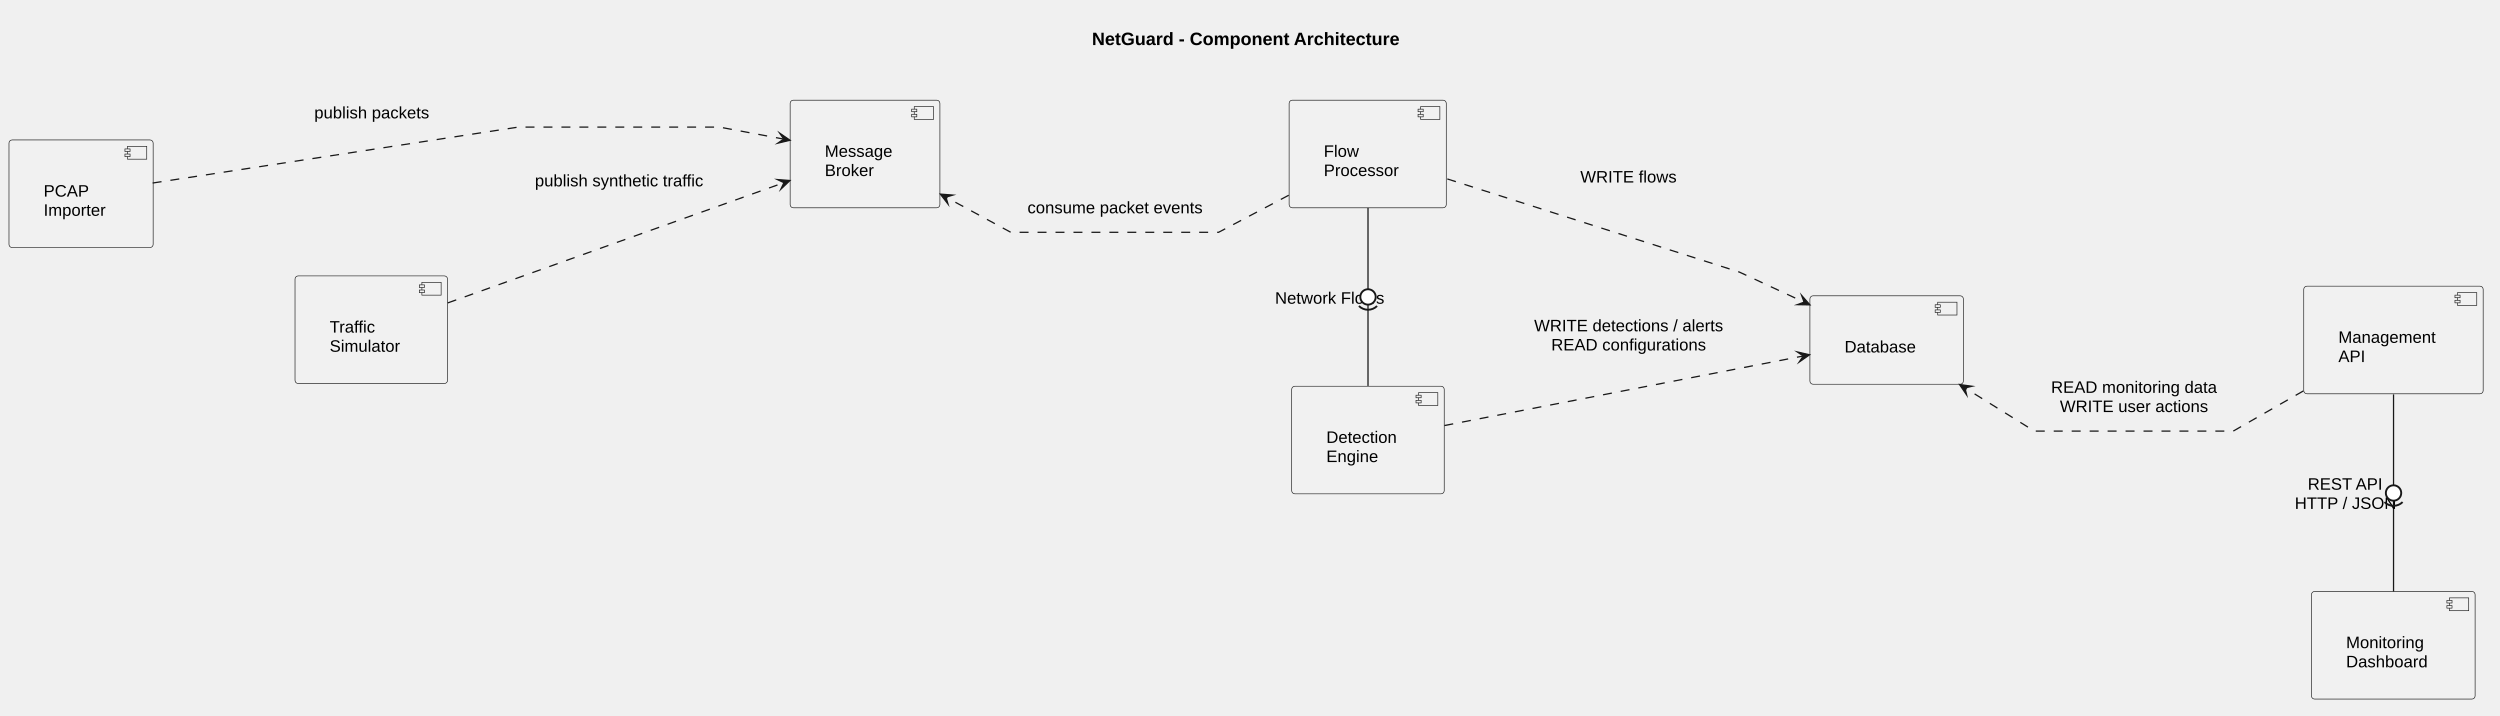
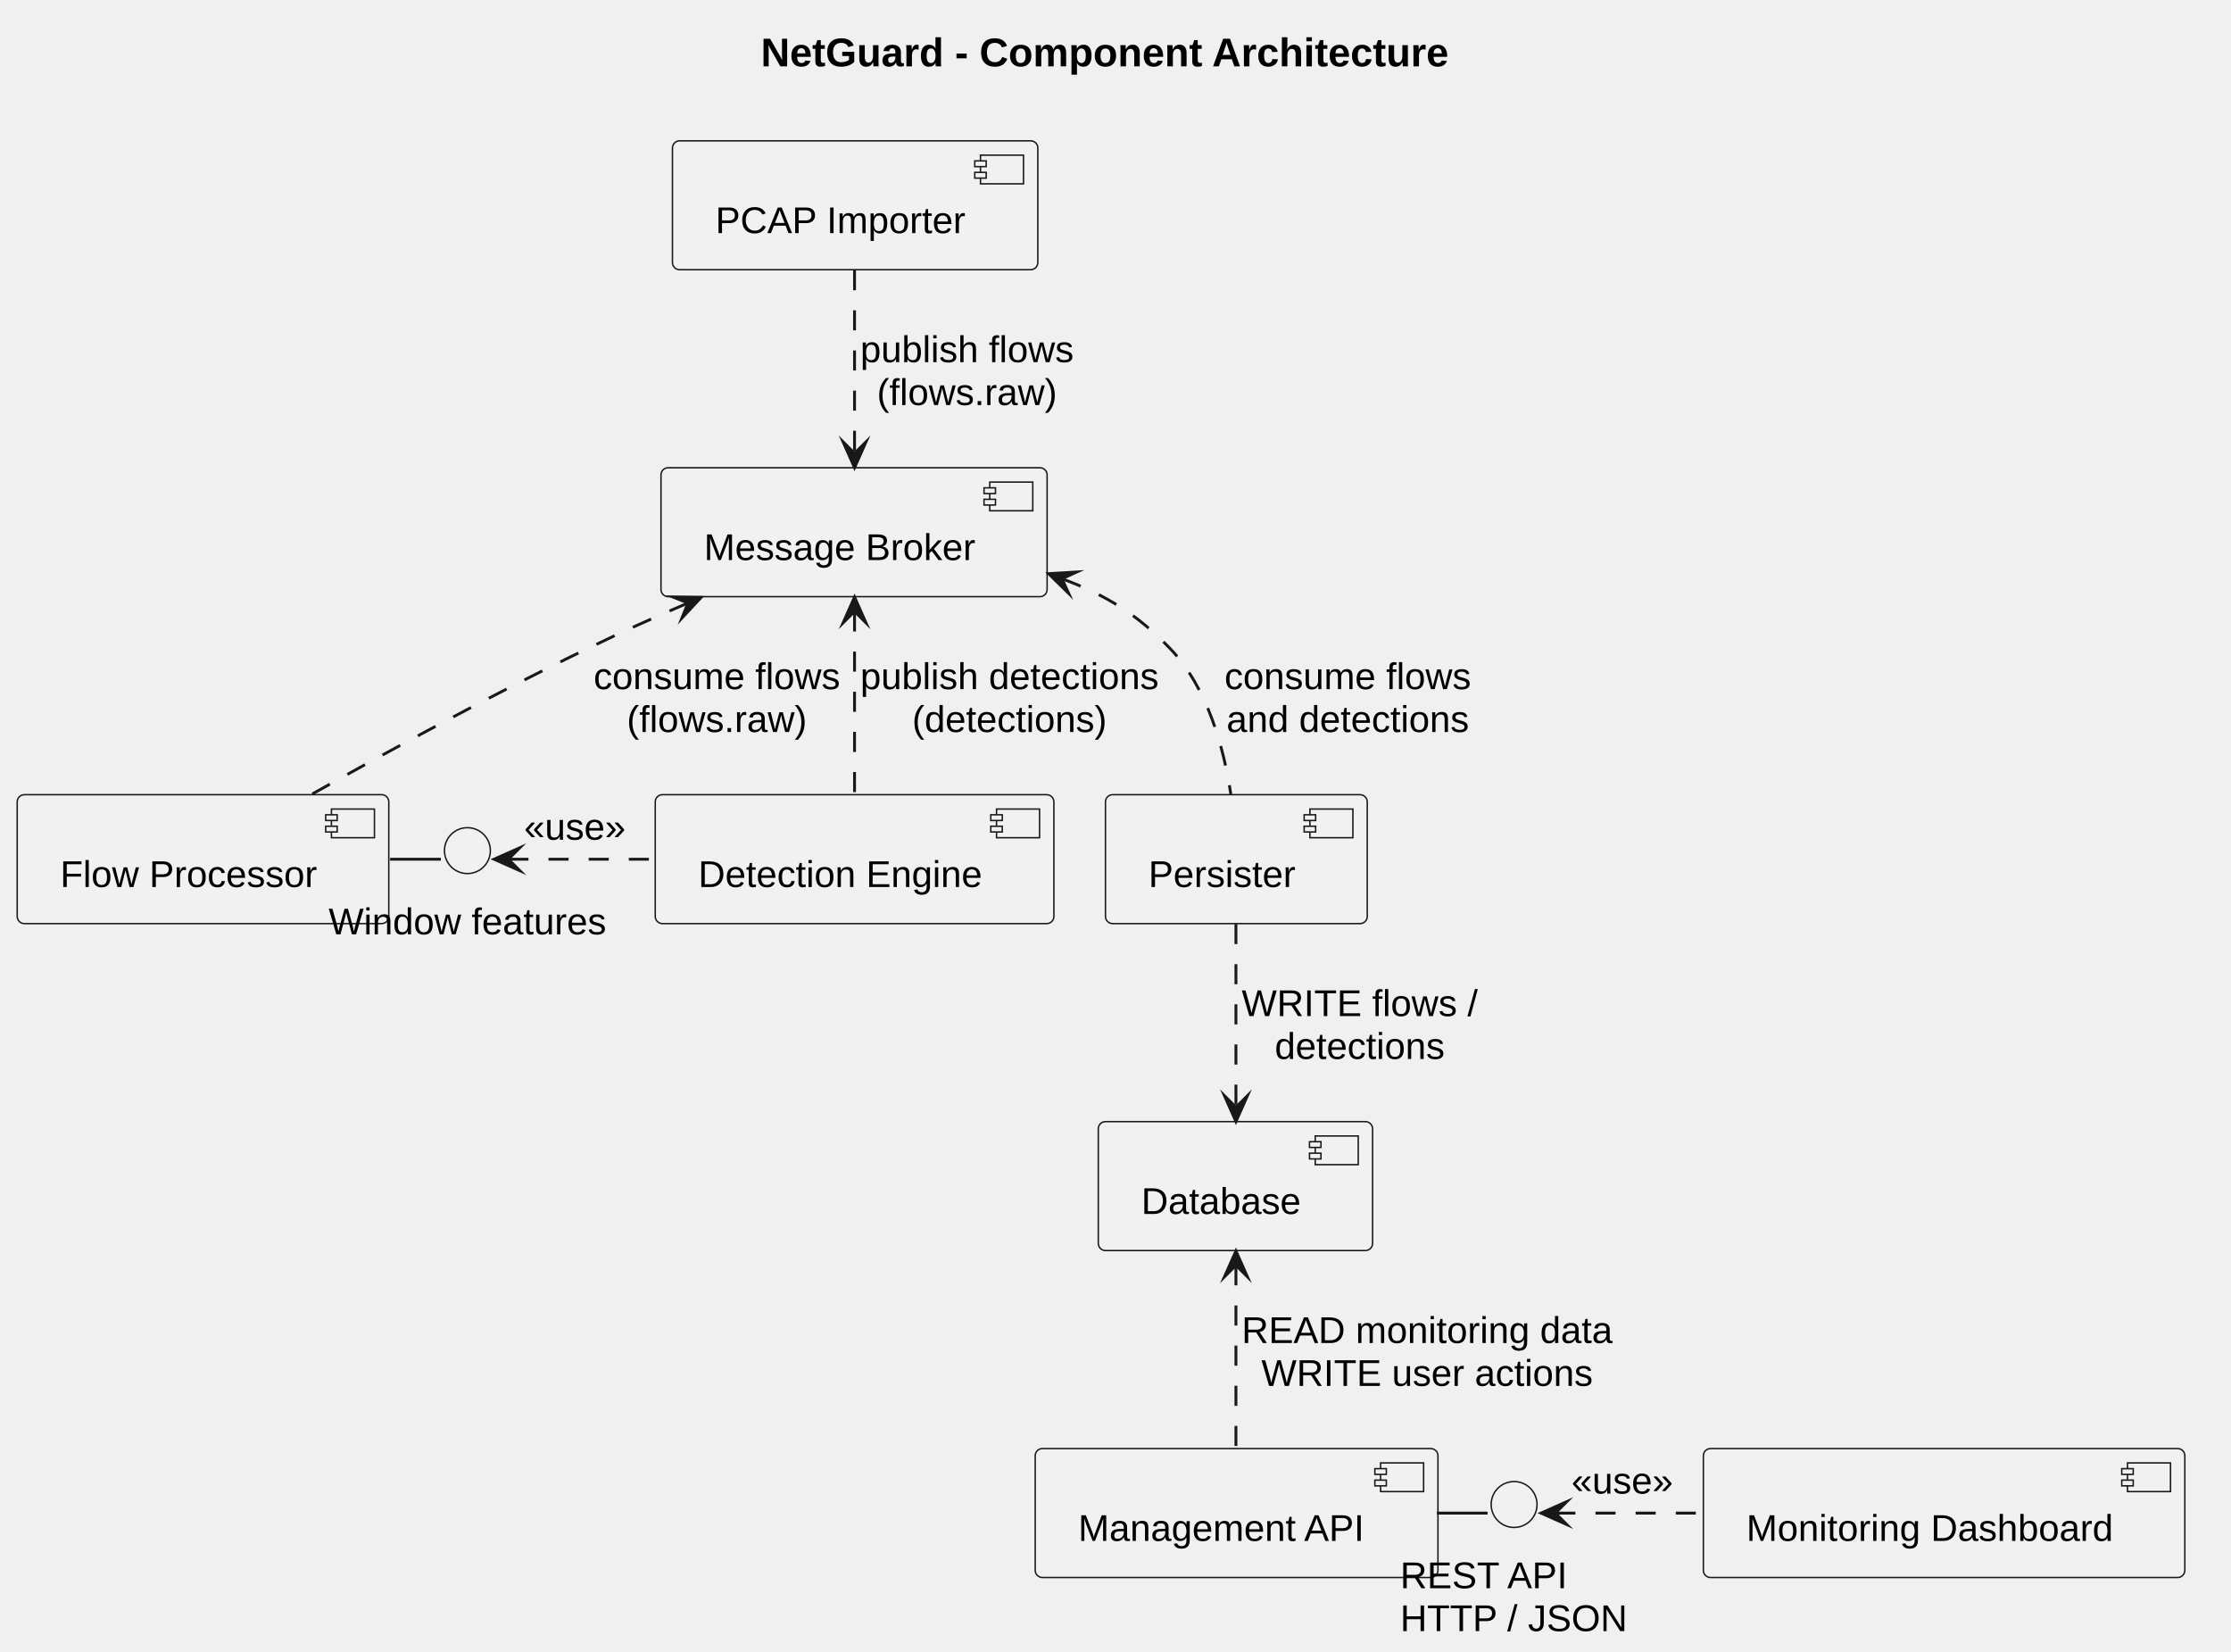
- <svg xmlns="http://www.w3.org/2000/svg" version="1.1" data-diagram-type="DESCRIPTION" style="width:1949px;height:558px;background:#FFFFFF;" width="1949px" height="558px" viewBox="0 0 1949 558" zoomAndPan="magnify" preserveAspectRatio="none" contentStyleType="text/css">
+ <svg xmlns="http://www.w3.org/2000/svg" version="1.1" data-diagram-type="DESCRIPTION" style="width:778px;height:576px;background:#FFFFFF;" width="778px" height="576px" viewBox="0 0 778 576" zoomAndPan="magnify" preserveAspectRatio="none" contentStyleType="text/css">
  <defs />
  <g font-family="sans-serif" lengthAdjust="spacing">
-     <g class="title" data-source-line="2">
-       <text x="851.264" y="35.132" fill="#000" font-size="14" textLength="240.352" font-weight="700" font-family="Arial">NetGuard - Component Architecture</text>
+     <g class="title" data-source-line="3">
+       <text x="265.324" y="23.132" fill="#000" font-size="14" textLength="240.352" font-weight="700" font-family="Arial">NetGuard - Component Architecture</text>
    </g>
-     <g class="entity" data-qualified-name="PCAP" id="ent0001" data-source-line="21">
-       <rect x="7" y="109.099" width="112.401" height="83.897" fill="#F1F1F1" style="stroke:#181818;stroke-width:0.5;" rx="2.5" ry="2.5" />
-       <rect x="99.401" y="114.099" width="15" height="10" fill="#F1F1F1" style="stroke:#181818;stroke-width:0.5;" />
-       <rect x="97.401" y="116.099" width="4" height="2" fill="#F1F1F1" style="stroke:#181818;stroke-width:0.5;" />
-       <rect x="97.401" y="120.099" width="4" height="2" fill="#F1F1F1" style="stroke:#181818;stroke-width:0.5;" />
-       <text x="34" y="153.292" fill="#000" font-size="13" textLength="35.401" font-family="Arial">PCAP</text>
-       <text x="34" y="168.241" fill="#000" font-size="13" textLength="48.401" font-family="Arial">Importer</text>
+     <g class="entity" data-qualified-name="PCAP" id="ent0001" data-source-line="16">
+       <rect x="234.5" y="49.099" width="127.414" height="44.949" fill="#F1F1F1" style="stroke:#181818;stroke-width:0.5;" rx="2.5" ry="2.5" />
+       <rect x="341.914" y="54.099" width="15" height="10" fill="#F1F1F1" style="stroke:#181818;stroke-width:0.5;" />
+       <rect x="339.914" y="56.099" width="4" height="2" fill="#F1F1F1" style="stroke:#181818;stroke-width:0.5;" />
+       <rect x="339.914" y="60.099" width="4" height="2" fill="#F1F1F1" style="stroke:#181818;stroke-width:0.5;" />
+       <text x="249.5" y="81.292" fill="#000" font-size="13" textLength="87.414" font-family="Arial">PCAP Importer</text>
    </g>
-     <g class="entity" data-qualified-name="SIM" id="ent0002" data-source-line="22">
-       <rect x="230" y="215.099" width="118.907" height="83.897" fill="#F1F1F1" style="stroke:#181818;stroke-width:0.5;" rx="2.5" ry="2.5" />
-       <rect x="328.907" y="220.099" width="15" height="10" fill="#F1F1F1" style="stroke:#181818;stroke-width:0.5;" />
-       <rect x="326.907" y="222.099" width="4" height="2" fill="#F1F1F1" style="stroke:#181818;stroke-width:0.5;" />
-       <rect x="326.907" y="226.099" width="4" height="2" fill="#F1F1F1" style="stroke:#181818;stroke-width:0.5;" />
-       <text x="257" y="259.292" fill="#000" font-size="13" textLength="36.112" font-family="Arial">Traffic</text>
-       <text x="257" y="274.241" fill="#000" font-size="13" textLength="54.907" font-family="Arial">Simulator</text>
+     <g class="entity" data-qualified-name="MQ" id="ent0002" data-source-line="17">
+       <rect x="230.5" y="163.099" width="134.65" height="44.949" fill="#F1F1F1" style="stroke:#181818;stroke-width:0.5;" rx="2.5" ry="2.5" />
+       <rect x="345.15" y="168.099" width="15" height="10" fill="#F1F1F1" style="stroke:#181818;stroke-width:0.5;" />
+       <rect x="343.15" y="170.099" width="4" height="2" fill="#F1F1F1" style="stroke:#181818;stroke-width:0.5;" />
+       <rect x="343.15" y="174.099" width="4" height="2" fill="#F1F1F1" style="stroke:#181818;stroke-width:0.5;" />
+       <text x="245.5" y="195.292" fill="#000" font-size="13" textLength="94.65" font-family="Arial">Message Broker</text>
    </g>
-     <g class="entity" data-qualified-name="MQ" id="ent0003" data-source-line="23">
-       <rect x="616" y="78.099" width="116.749" height="83.897" fill="#F1F1F1" style="stroke:#181818;stroke-width:0.5;" rx="2.5" ry="2.5" />
-       <rect x="712.749" y="83.099" width="15" height="10" fill="#F1F1F1" style="stroke:#181818;stroke-width:0.5;" />
-       <rect x="710.749" y="85.099" width="4" height="2" fill="#F1F1F1" style="stroke:#181818;stroke-width:0.5;" />
-       <rect x="710.749" y="89.099" width="4" height="2" fill="#F1F1F1" style="stroke:#181818;stroke-width:0.5;" />
-       <text x="643" y="122.292" fill="#000" font-size="13" textLength="52.749" font-family="Arial">Message</text>
-       <text x="643" y="137.241" fill="#000" font-size="13" textLength="38.289" font-family="Arial">Broker</text>
+     <g class="entity" data-qualified-name="FP" id="ent0003" data-source-line="18">
+       <rect x="6" y="277.099" width="129.578" height="44.949" fill="#F1F1F1" style="stroke:#181818;stroke-width:0.5;" rx="2.5" ry="2.5" />
+       <rect x="115.578" y="282.099" width="15" height="10" fill="#F1F1F1" style="stroke:#181818;stroke-width:0.5;" />
+       <rect x="113.578" y="284.099" width="4" height="2" fill="#F1F1F1" style="stroke:#181818;stroke-width:0.5;" />
+       <rect x="113.578" y="288.099" width="4" height="2" fill="#F1F1F1" style="stroke:#181818;stroke-width:0.5;" />
+       <text x="21" y="309.292" fill="#000" font-size="13" textLength="89.578" font-family="Arial">Flow Processor</text>
    </g>
-     <g class="entity" data-qualified-name="FP" id="ent0004" data-source-line="24">
-       <rect x="1005" y="78.099" width="122.519" height="83.897" fill="#F1F1F1" style="stroke:#181818;stroke-width:0.5;" rx="2.5" ry="2.5" />
-       <rect x="1107.519" y="83.099" width="15" height="10" fill="#F1F1F1" style="stroke:#181818;stroke-width:0.5;" />
-       <rect x="1105.519" y="85.099" width="4" height="2" fill="#F1F1F1" style="stroke:#181818;stroke-width:0.5;" />
-       <rect x="1105.519" y="89.099" width="4" height="2" fill="#F1F1F1" style="stroke:#181818;stroke-width:0.5;" />
-       <text x="1032" y="122.292" fill="#000" font-size="13" textLength="27.447" font-family="Arial">Flow</text>
-       <text x="1032" y="137.241" fill="#000" font-size="13" textLength="58.519" font-family="Arial">Processor</text>
+     <g class="entity" data-qualified-name="DE" id="ent0004" data-source-line="19">
+       <rect x="228.5" y="277.099" width="139.011" height="44.949" fill="#F1F1F1" style="stroke:#181818;stroke-width:0.5;" rx="2.5" ry="2.5" />
+       <rect x="347.511" y="282.099" width="15" height="10" fill="#F1F1F1" style="stroke:#181818;stroke-width:0.5;" />
+       <rect x="345.511" y="284.099" width="4" height="2" fill="#F1F1F1" style="stroke:#181818;stroke-width:0.5;" />
+       <rect x="345.511" y="288.099" width="4" height="2" fill="#F1F1F1" style="stroke:#181818;stroke-width:0.5;" />
+       <text x="243.5" y="309.292" fill="#000" font-size="13" textLength="99.011" font-family="Arial">Detection Engine</text>
    </g>
-     <g class="entity" data-qualified-name="DE" id="ent0005" data-source-line="25">
-       <rect x="1007" y="301.099" width="118.92" height="83.897" fill="#F1F1F1" style="stroke:#181818;stroke-width:0.5;" rx="2.5" ry="2.5" />
-       <rect x="1105.92" y="306.099" width="15" height="10" fill="#F1F1F1" style="stroke:#181818;stroke-width:0.5;" />
-       <rect x="1103.92" y="308.099" width="4" height="2" fill="#F1F1F1" style="stroke:#181818;stroke-width:0.5;" />
-       <rect x="1103.92" y="312.099" width="4" height="2" fill="#F1F1F1" style="stroke:#181818;stroke-width:0.5;" />
-       <text x="1034" y="345.292" fill="#000" font-size="13" textLength="54.92" font-family="Arial">Detection</text>
-       <text x="1034" y="360.241" fill="#000" font-size="13" textLength="40.479" font-family="Arial">Engine</text>
+     <g class="entity" data-qualified-name="PER" id="ent0005" data-source-line="20">
+       <rect x="385.5" y="277.099" width="91.289" height="44.949" fill="#F1F1F1" style="stroke:#181818;stroke-width:0.5;" rx="2.5" ry="2.5" />
+       <rect x="456.789" y="282.099" width="15" height="10" fill="#F1F1F1" style="stroke:#181818;stroke-width:0.5;" />
+       <rect x="454.789" y="284.099" width="4" height="2" fill="#F1F1F1" style="stroke:#181818;stroke-width:0.5;" />
+       <rect x="454.789" y="288.099" width="4" height="2" fill="#F1F1F1" style="stroke:#181818;stroke-width:0.5;" />
+       <text x="400.5" y="309.292" fill="#000" font-size="13" textLength="51.289" font-family="Arial">Persister</text>
    </g>
-     <g class="entity" data-qualified-name="DB" id="ent0006" data-source-line="26">
-       <rect x="1411" y="230.599" width="119.65" height="68.949" fill="#F1F1F1" style="stroke:#181818;stroke-width:0.5;" rx="2.5" ry="2.5" />
-       <rect x="1510.65" y="235.599" width="15" height="10" fill="#F1F1F1" style="stroke:#181818;stroke-width:0.5;" />
-       <rect x="1508.65" y="237.599" width="4" height="2" fill="#F1F1F1" style="stroke:#181818;stroke-width:0.5;" />
-       <rect x="1508.65" y="241.599" width="4" height="2" fill="#F1F1F1" style="stroke:#181818;stroke-width:0.5;" />
-       <text x="1438" y="274.792" fill="#000" font-size="13" textLength="55.65" font-family="Arial">Database</text>
+     <g class="entity" data-qualified-name="DB" id="ent0006" data-source-line="21">
+       <rect x="383" y="391.099" width="95.65" height="44.949" fill="#F1F1F1" style="stroke:#181818;stroke-width:0.5;" rx="2.5" ry="2.5" />
+       <rect x="458.65" y="396.099" width="15" height="10" fill="#F1F1F1" style="stroke:#181818;stroke-width:0.5;" />
+       <rect x="456.65" y="398.099" width="4" height="2" fill="#F1F1F1" style="stroke:#181818;stroke-width:0.5;" />
+       <rect x="456.65" y="402.099" width="4" height="2" fill="#F1F1F1" style="stroke:#181818;stroke-width:0.5;" />
+       <text x="398" y="423.292" fill="#000" font-size="13" textLength="55.65" font-family="Arial">Database</text>
    </g>
-     <g class="entity" data-qualified-name="BE" id="ent0007" data-source-line="27">
-       <rect x="1796" y="223.099" width="139.88" height="83.897" fill="#F1F1F1" style="stroke:#181818;stroke-width:0.5;" rx="2.5" ry="2.5" />
-       <rect x="1915.88" y="228.099" width="15" height="10" fill="#F1F1F1" style="stroke:#181818;stroke-width:0.5;" />
-       <rect x="1913.88" y="230.099" width="4" height="2" fill="#F1F1F1" style="stroke:#181818;stroke-width:0.5;" />
-       <rect x="1913.88" y="234.099" width="4" height="2" fill="#F1F1F1" style="stroke:#181818;stroke-width:0.5;" />
-       <text x="1823" y="267.292" fill="#000" font-size="13" textLength="75.88" font-family="Arial">Management</text>
-       <text x="1823" y="282.241" fill="#000" font-size="13" textLength="20.954" font-family="Arial">API</text>
+     <g class="entity" data-qualified-name="BE" id="ent0007" data-source-line="22">
+       <rect x="361" y="505.099" width="140.445" height="44.949" fill="#F1F1F1" style="stroke:#181818;stroke-width:0.5;" rx="2.5" ry="2.5" />
+       <rect x="481.445" y="510.099" width="15" height="10" fill="#F1F1F1" style="stroke:#181818;stroke-width:0.5;" />
+       <rect x="479.445" y="512.099" width="4" height="2" fill="#F1F1F1" style="stroke:#181818;stroke-width:0.5;" />
+       <rect x="479.445" y="516.099" width="4" height="2" fill="#F1F1F1" style="stroke:#181818;stroke-width:0.5;" />
+       <text x="376" y="537.292" fill="#000" font-size="13" textLength="100.445" font-family="Arial">Management API</text>
    </g>
-     <g class="entity" data-qualified-name="UI" id="ent0008" data-source-line="28">
-       <rect x="1802" y="461.099" width="127.597" height="83.897" fill="#F1F1F1" style="stroke:#181818;stroke-width:0.5;" rx="2.5" ry="2.5" />
-       <rect x="1909.597" y="466.099" width="15" height="10" fill="#F1F1F1" style="stroke:#181818;stroke-width:0.5;" />
-       <rect x="1907.597" y="468.099" width="4" height="2" fill="#F1F1F1" style="stroke:#181818;stroke-width:0.5;" />
-       <rect x="1907.597" y="472.099" width="4" height="2" fill="#F1F1F1" style="stroke:#181818;stroke-width:0.5;" />
-       <text x="1829" y="505.292" fill="#000" font-size="13" textLength="60.696" font-family="Arial">Monitoring</text>
-       <text x="1829" y="520.241" fill="#000" font-size="13" textLength="63.597" font-family="Arial">Dashboard</text>
+     <g class="entity" data-qualified-name="UI" id="ent0008" data-source-line="23">
+       <rect x="594" y="505.099" width="167.905" height="44.949" fill="#F1F1F1" style="stroke:#181818;stroke-width:0.5;" rx="2.5" ry="2.5" />
+       <rect x="741.905" y="510.099" width="15" height="10" fill="#F1F1F1" style="stroke:#181818;stroke-width:0.5;" />
+       <rect x="739.905" y="512.099" width="4" height="2" fill="#F1F1F1" style="stroke:#181818;stroke-width:0.5;" />
+       <rect x="739.905" y="516.099" width="4" height="2" fill="#F1F1F1" style="stroke:#181818;stroke-width:0.5;" />
+       <text x="609" y="537.292" fill="#000" font-size="13" textLength="127.905" font-family="Arial">Monitoring Dashboard</text>
    </g>
-     <g class="link" data-entity-1="ent0001" data-entity-2="ent0003" id="lnk9" data-source-line="34" data-link-type="dependency">
-       <path d="M119,142.689 C215.23,127.969 404,99.099 404,99.099 C404,99.099 561,99.099 561,99.099 C561,99.099 583.335,103.272 611.015,108.432" style="stroke:#181818;stroke-width:1;stroke-dasharray:7,7;" fill="none" id="PCAP-to-MQ" />
-       <polygon points="615.93,109.349,607.815,103.767,611.015,108.432,606.349,111.632,615.93,109.349" fill="#181818" style="stroke:#181818;stroke-width:1;stroke-linejoin:miter;stroke-miterlimit:10;" />
-       <text x="245" y="92.292" fill="#000" font-size="13" textLength="89.61" font-family="Arial">publish packets</text>
+     <g class="entity" data-qualified-name="WF" id="ent0009" data-source-line="26">
+       <ellipse cx="163" cy="296.599" rx="8" ry="8" fill="#F1F1F1" style="stroke:#181818;stroke-width:0.5;" />
+       <text x="114.59" y="325.792" fill="#000" font-size="13" textLength="96.821" font-family="Arial">Window features</text>
    </g>
-     <g class="link" data-entity-1="ent0002" data-entity-2="ent0003" id="lnk10" data-source-line="35" data-link-type="dependency">
-       <path d="M349.09,236.139 C421.49,210.249 539.192,168.143 611.152,142.403" style="stroke:#181818;stroke-width:1;stroke-dasharray:7,7;" fill="none" id="SIM-to-MQ" />
-       <polygon points="615.86,140.719,606.039,139.984,611.152,142.403,608.733,147.516,615.86,140.719" fill="#181818" style="stroke:#181818;stroke-width:1;stroke-linejoin:miter;stroke-miterlimit:10;" />
-       <text x="417" y="145.292" fill="#000" font-size="13" textLength="131.504" font-family="Arial">publish synthetic traffic</text>
+     <g class="entity" data-qualified-name="REST" id="ent0010" data-source-line="27">
+       <ellipse cx="528" cy="524.599" rx="8" ry="8" fill="#F1F1F1" style="stroke:#181818;stroke-width:0.5;" />
+       <text x="488.276" y="553.792" fill="#000" font-size="13" textLength="59.236" font-family="Arial">REST API</text>
+       <text x="488.276" y="568.741" fill="#000" font-size="13" textLength="79.447" font-family="Arial">HTTP / JSON</text>
    </g>
-     <g class="link" data-entity-1="ent0004" data-entity-2="ent0003" id="lnk11" data-source-line="41" data-link-type="dependency">
-       <path d="M1004.71,152.209 C976.88,166.899 950,181.099 950,181.099 C950,181.099 788,181.099 788,181.099 C788,181.099 765.145,168.702 737.465,153.692" style="stroke:#181818;stroke-width:1;stroke-dasharray:7,7;" fill="none" id="FP-to-MQ" />
-       <polygon points="733.07,151.309,739.075,159.115,737.465,153.692,742.888,152.083,733.07,151.309" fill="#181818" style="stroke:#181818;stroke-width:1;stroke-linejoin:miter;stroke-miterlimit:10;" />
-       <text x="801" y="166.292" fill="#000" font-size="13" textLength="136.576" font-family="Arial">consume packet events</text>
+     <g class="link" data-entity-1="ent0003" data-entity-2="ent0009" id="lnk11" data-link-type="association">
+       <path d="M136.047,299.599 C141.943,299.599 147.839,299.599 153.735,299.599" style="stroke:#181818;stroke-width:1;" fill="none" />
    </g>
-     <g class="link" data-entity-1="ent0004" data-entity-2="ent0005" id="lnk12" data-source-line="44" data-link-type="association">
-       <path d="M1066.5,162.129 C1066.5,201.849 1066.5,261.119 1066.5,300.889" style="stroke:#181818;stroke-width:1;" fill="none" id="FP-DE" />
-       <text x="994" y="236.792" fill="#000" font-size="13" textLength="85.236" font-family="Arial">Network Flows</text>
-       <path d="M1059.429,238.561 A10,10 0 0 0 1073.571 238.561" fill="none" style="stroke:#181818;stroke-width:1.5;" />
-       <ellipse cx="1066.5" cy="231.49" rx="6" ry="6" fill="#FFF" style="stroke:#181818;stroke-width:1.5;" />
+     <g class="link" data-entity-1="ent0007" data-entity-2="ent0010" id="lnk12" data-link-type="association">
+       <path d="M501.098,527.599 C506.983,527.599 512.867,527.599 518.752,527.599" style="stroke:#181818;stroke-width:1;" fill="none" />
    </g>
-     <g class="link" data-entity-1="ent0004" data-entity-2="ent0006" id="lnk13" data-source-line="50" data-link-type="dependency">
-       <path d="M1128.33,139.499 C1212.97,166.489 1356,212.099 1356,212.099 C1356,212.099 1378.646,222.631 1406.466,235.561" style="stroke:#181818;stroke-width:1;stroke-dasharray:7,7;" fill="none" id="FP-to-DB" />
-       <polygon points="1411,237.669,1404.524,230.248,1406.466,235.561,1401.153,237.503,1411,237.669" fill="#181818" style="stroke:#181818;stroke-width:1;stroke-linejoin:miter;stroke-miterlimit:10;" />
-       <text x="1232" y="142.292" fill="#000" font-size="13" textLength="75.112" font-family="Arial">WRITE flows</text>
+     <g class="link" data-entity-1="ent0001" data-entity-2="ent0002" id="lnk13" data-link-type="dependency">
+       <polygon points="298,163.07,302,154.07,298,158.07,294,154.07,298,163.07" fill="#181818" style="stroke:#181818;stroke-width:1;stroke-linejoin:miter;stroke-miterlimit:10;" />
+       <path d="M298,94.193 C298,114.026 298,138.259 298,158.07" style="stroke:#181818;stroke-width:1;stroke-dasharray:7,7;" fill="none" />
+       <text x="300" y="126.292" fill="#000" font-size="13" textLength="74.426" font-family="Arial">publish flows</text>
+       <text x="305.795" y="141.241" fill="#000" font-size="13" textLength="62.835" font-family="Arial">(flows.raw)</text>
    </g>
-     <g class="link" data-entity-1="ent0005" data-entity-2="ent0006" id="lnk14" data-source-line="52" data-link-type="dependency">
-       <path d="M1126.03,331.759 C1202.12,317.009 1329.391,292.35 1405.841,277.53" style="stroke:#181818;stroke-width:1;stroke-dasharray:7,7;" fill="none" id="DE-to-DB" />
-       <polygon points="1410.75,276.579,1401.153,274.365,1405.841,277.53,1402.676,282.218,1410.75,276.579" fill="#181818" style="stroke:#181818;stroke-width:1;stroke-linejoin:miter;stroke-miterlimit:10;" />
-       <text x="1196" y="258.292" fill="#000" font-size="13" textLength="147.38" font-family="Arial">WRITE detections / alerts</text>
-       <text x="1209.355" y="273.241" fill="#000" font-size="13" textLength="120.669" font-family="Arial">READ configurations</text>
+     <g class="link" data-entity-1="ent0002" data-entity-2="ent0003" id="lnk15" data-link-type="dependency">
+       <polygon points="244.498,208.304,234.65,208.16,239.9,210.267,237.793,215.517,244.498,208.304" fill="#181818" style="stroke:#181818;stroke-width:1;stroke-linejoin:miter;stroke-miterlimit:10;" />
+       <path d="M239.9,210.267 C226.869,215.833 217.644,220.01 205,226.099 C171.875,242.051 135.216,262.054 108.627,277.006" style="stroke:#181818;stroke-width:1;stroke-dasharray:7,7;" fill="none" />
+       <text x="207" y="240.292" fill="#000" font-size="13" textLength="85.979" font-family="Arial">consume flows</text>
+       <text x="218.572" y="255.241" fill="#000" font-size="13" textLength="62.835" font-family="Arial">(flows.raw)</text>
    </g>
-     <g class="link" data-entity-1="ent0007" data-entity-2="ent0006" id="lnk15" data-source-line="54" data-link-type="dependency">
-       <path d="M1795.75,304.749 C1767.35,321.019 1741,336.099 1741,336.099 C1741,336.099 1586,336.099 1586,336.099 C1586,336.099 1560.844,320.432 1531.904,302.412" style="stroke:#181818;stroke-width:1;stroke-dasharray:7,7;" fill="none" id="BE-to-DB" />
-       <polygon points="1527.66,299.769,1533.186,307.921,1531.904,302.412,1537.414,301.13,1527.66,299.769" fill="#181818" style="stroke:#181818;stroke-width:1;stroke-linejoin:miter;stroke-miterlimit:10;" />
-       <text x="1599" y="306.292" fill="#000" font-size="13" textLength="129.34" font-family="Arial">READ monitoring data</text>
-       <text x="1605.878" y="321.241" fill="#000" font-size="13" textLength="115.584" font-family="Arial">WRITE user actions</text>
+     <g class="link" data-entity-1="ent0009" data-entity-2="ent0004" id="lnk17" data-link-type="dependency">
+       <polygon points="172.279,299.599,181.279,303.599,177.279,299.599,181.279,295.599,172.279,299.599" fill="#181818" style="stroke:#181818;stroke-width:1;stroke-linejoin:miter;stroke-miterlimit:10;" />
+       <path d="M177.279,299.599 C189.253,299.599 206.201,299.599 228.447,299.599" style="stroke:#181818;stroke-width:1;stroke-dasharray:7,7;" fill="none" />
+       <text x="182.75" y="292.792" fill="#000" font-size="13" textLength="35.42" font-family="Arial">«use»</text>
    </g>
-     <g class="link" data-entity-1="ent0007" data-entity-2="ent0008" id="lnk16" data-source-line="60" data-link-type="association">
-       <path d="M1866,307.479 C1866,350.859 1866,417.859 1866,461.099" style="stroke:#181818;stroke-width:1;" fill="none" id="BE-UI" />
-       <text x="1799.105" y="381.792" fill="#000" font-size="13" textLength="59.236" font-family="Arial">REST API</text>
-       <text x="1789" y="396.741" fill="#000" font-size="13" textLength="79.447" font-family="Arial">HTTP / JSON</text>
-       <path d="M1858.929,391.412 A10,10 0 0 0 1873.071 391.412" fill="none" style="stroke:#181818;stroke-width:1.5;" />
-       <ellipse cx="1866" cy="384.341" rx="6" ry="6" fill="#FFF" style="stroke:#181818;stroke-width:1.5;" />
+     <g class="link" data-entity-1="ent0002" data-entity-2="ent0004" id="lnk19" data-link-type="dependency">
+       <polygon points="298,208.193,294,217.193,298,213.193,302,217.193,298,208.193" fill="#181818" style="stroke:#181818;stroke-width:1;stroke-linejoin:miter;stroke-miterlimit:10;" />
+       <path d="M298,213.193 C298,233.026 298,257.259 298,277.07" style="stroke:#181818;stroke-width:1;stroke-dasharray:7,7;" fill="none" />
+       <text x="300" y="240.292" fill="#000" font-size="13" textLength="104.07" font-family="Arial">publish detections</text>
+       <text x="318.075" y="255.241" fill="#000" font-size="13" textLength="67.92" font-family="Arial">(detections)</text>
+     </g>
+     <g class="link" data-entity-1="ent0002" data-entity-2="ent0005" id="lnk21" data-link-type="dependency">
+       <polygon points="365.661,200.034,372.687,206.936,370.344,201.788,375.493,199.444,365.661,200.034" fill="#181818" style="stroke:#181818;stroke-width:1;stroke-linejoin:miter;stroke-miterlimit:10;" />
+       <path d="M370.344,201.788 C385.894,207.61 396.528,214.188 408,226.099 C421.191,239.794 426.819,261.022 429.22,276.975" style="stroke:#181818;stroke-width:1;stroke-dasharray:7,7;" fill="none" />
+       <text x="427" y="240.292" fill="#000" font-size="13" textLength="85.979" font-family="Arial">consume flows</text>
+       <text x="427.708" y="255.241" fill="#000" font-size="13" textLength="84.563" font-family="Arial">and detections</text>
+     </g>
+     <g class="link" data-entity-1="ent0005" data-entity-2="ent0006" id="lnk22" data-link-type="dependency">
+       <polygon points="431,391.07,435,382.07,431,386.07,427,382.07,431,391.07" fill="#181818" style="stroke:#181818;stroke-width:1;stroke-linejoin:miter;stroke-miterlimit:10;" />
+       <path d="M431,322.193 C431,342.026 431,366.259 431,386.07" style="stroke:#181818;stroke-width:1;stroke-dasharray:7,7;" fill="none" />
+       <text x="433" y="354.292" fill="#000" font-size="13" textLength="82.335" font-family="Arial">WRITE flows /</text>
+       <text x="444.537" y="369.241" fill="#000" font-size="13" textLength="59.262" font-family="Arial">detections</text>
+     </g>
+     <g class="link" data-entity-1="ent0006" data-entity-2="ent0007" id="lnk24" data-link-type="dependency">
+       <polygon points="431,436.193,427,445.193,431,441.193,435,445.193,431,436.193" fill="#181818" style="stroke:#181818;stroke-width:1;stroke-linejoin:miter;stroke-miterlimit:10;" />
+       <path d="M431,441.193 C431,461.026 431,485.259 431,505.07" style="stroke:#181818;stroke-width:1;stroke-dasharray:7,7;" fill="none" />
+       <text x="433" y="468.292" fill="#000" font-size="13" textLength="129.34" font-family="Arial">READ monitoring data</text>
+       <text x="439.878" y="483.241" fill="#000" font-size="13" textLength="115.584" font-family="Arial">WRITE user actions</text>
+     </g>
+     <g class="link" data-entity-1="ent0010" data-entity-2="ent0008" id="lnk26" data-link-type="dependency">
+       <polygon points="537.383,527.599,546.383,531.599,542.383,527.599,546.383,523.599,537.383,527.599" fill="#181818" style="stroke:#181818;stroke-width:1;stroke-linejoin:miter;stroke-miterlimit:10;" />
+       <path d="M542.383,527.599 C554.249,527.599 570.898,527.599 593.712,527.599" style="stroke:#181818;stroke-width:1;stroke-dasharray:7,7;" fill="none" />
+       <text x="548" y="520.792" fill="#000" font-size="13" textLength="35.42" font-family="Arial">«use»</text>
    </g>
  </g>
</svg>
